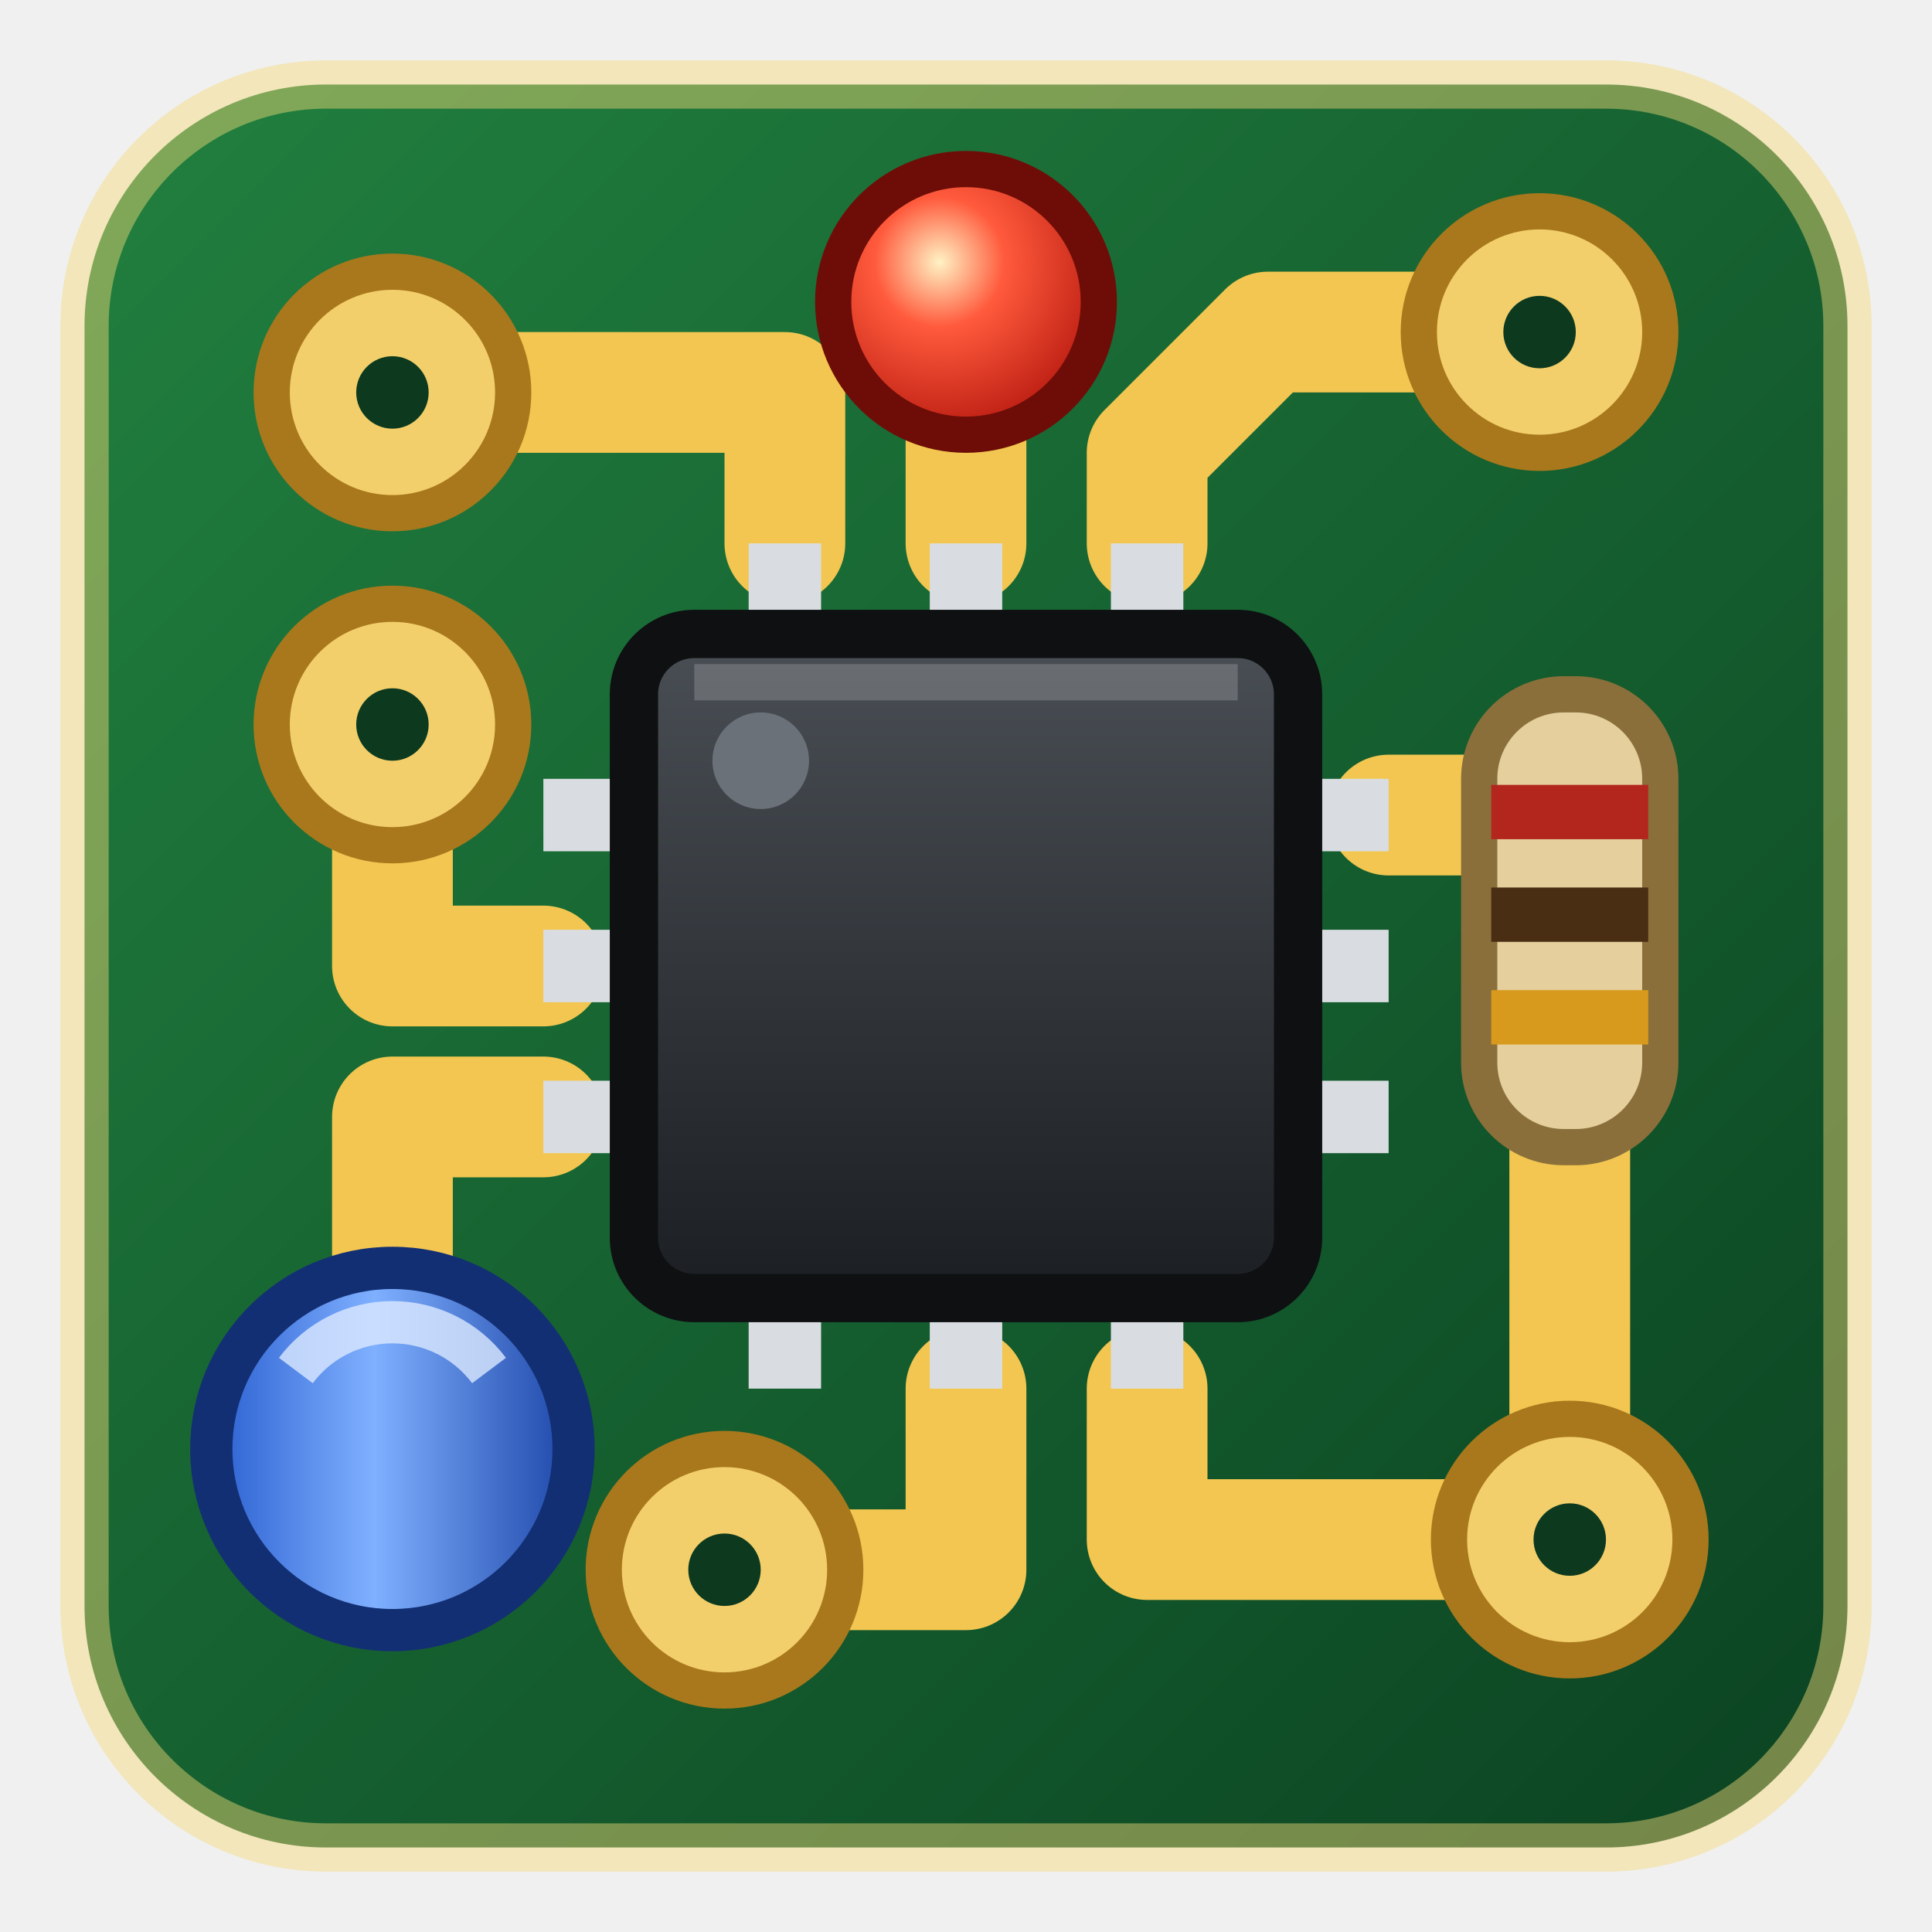
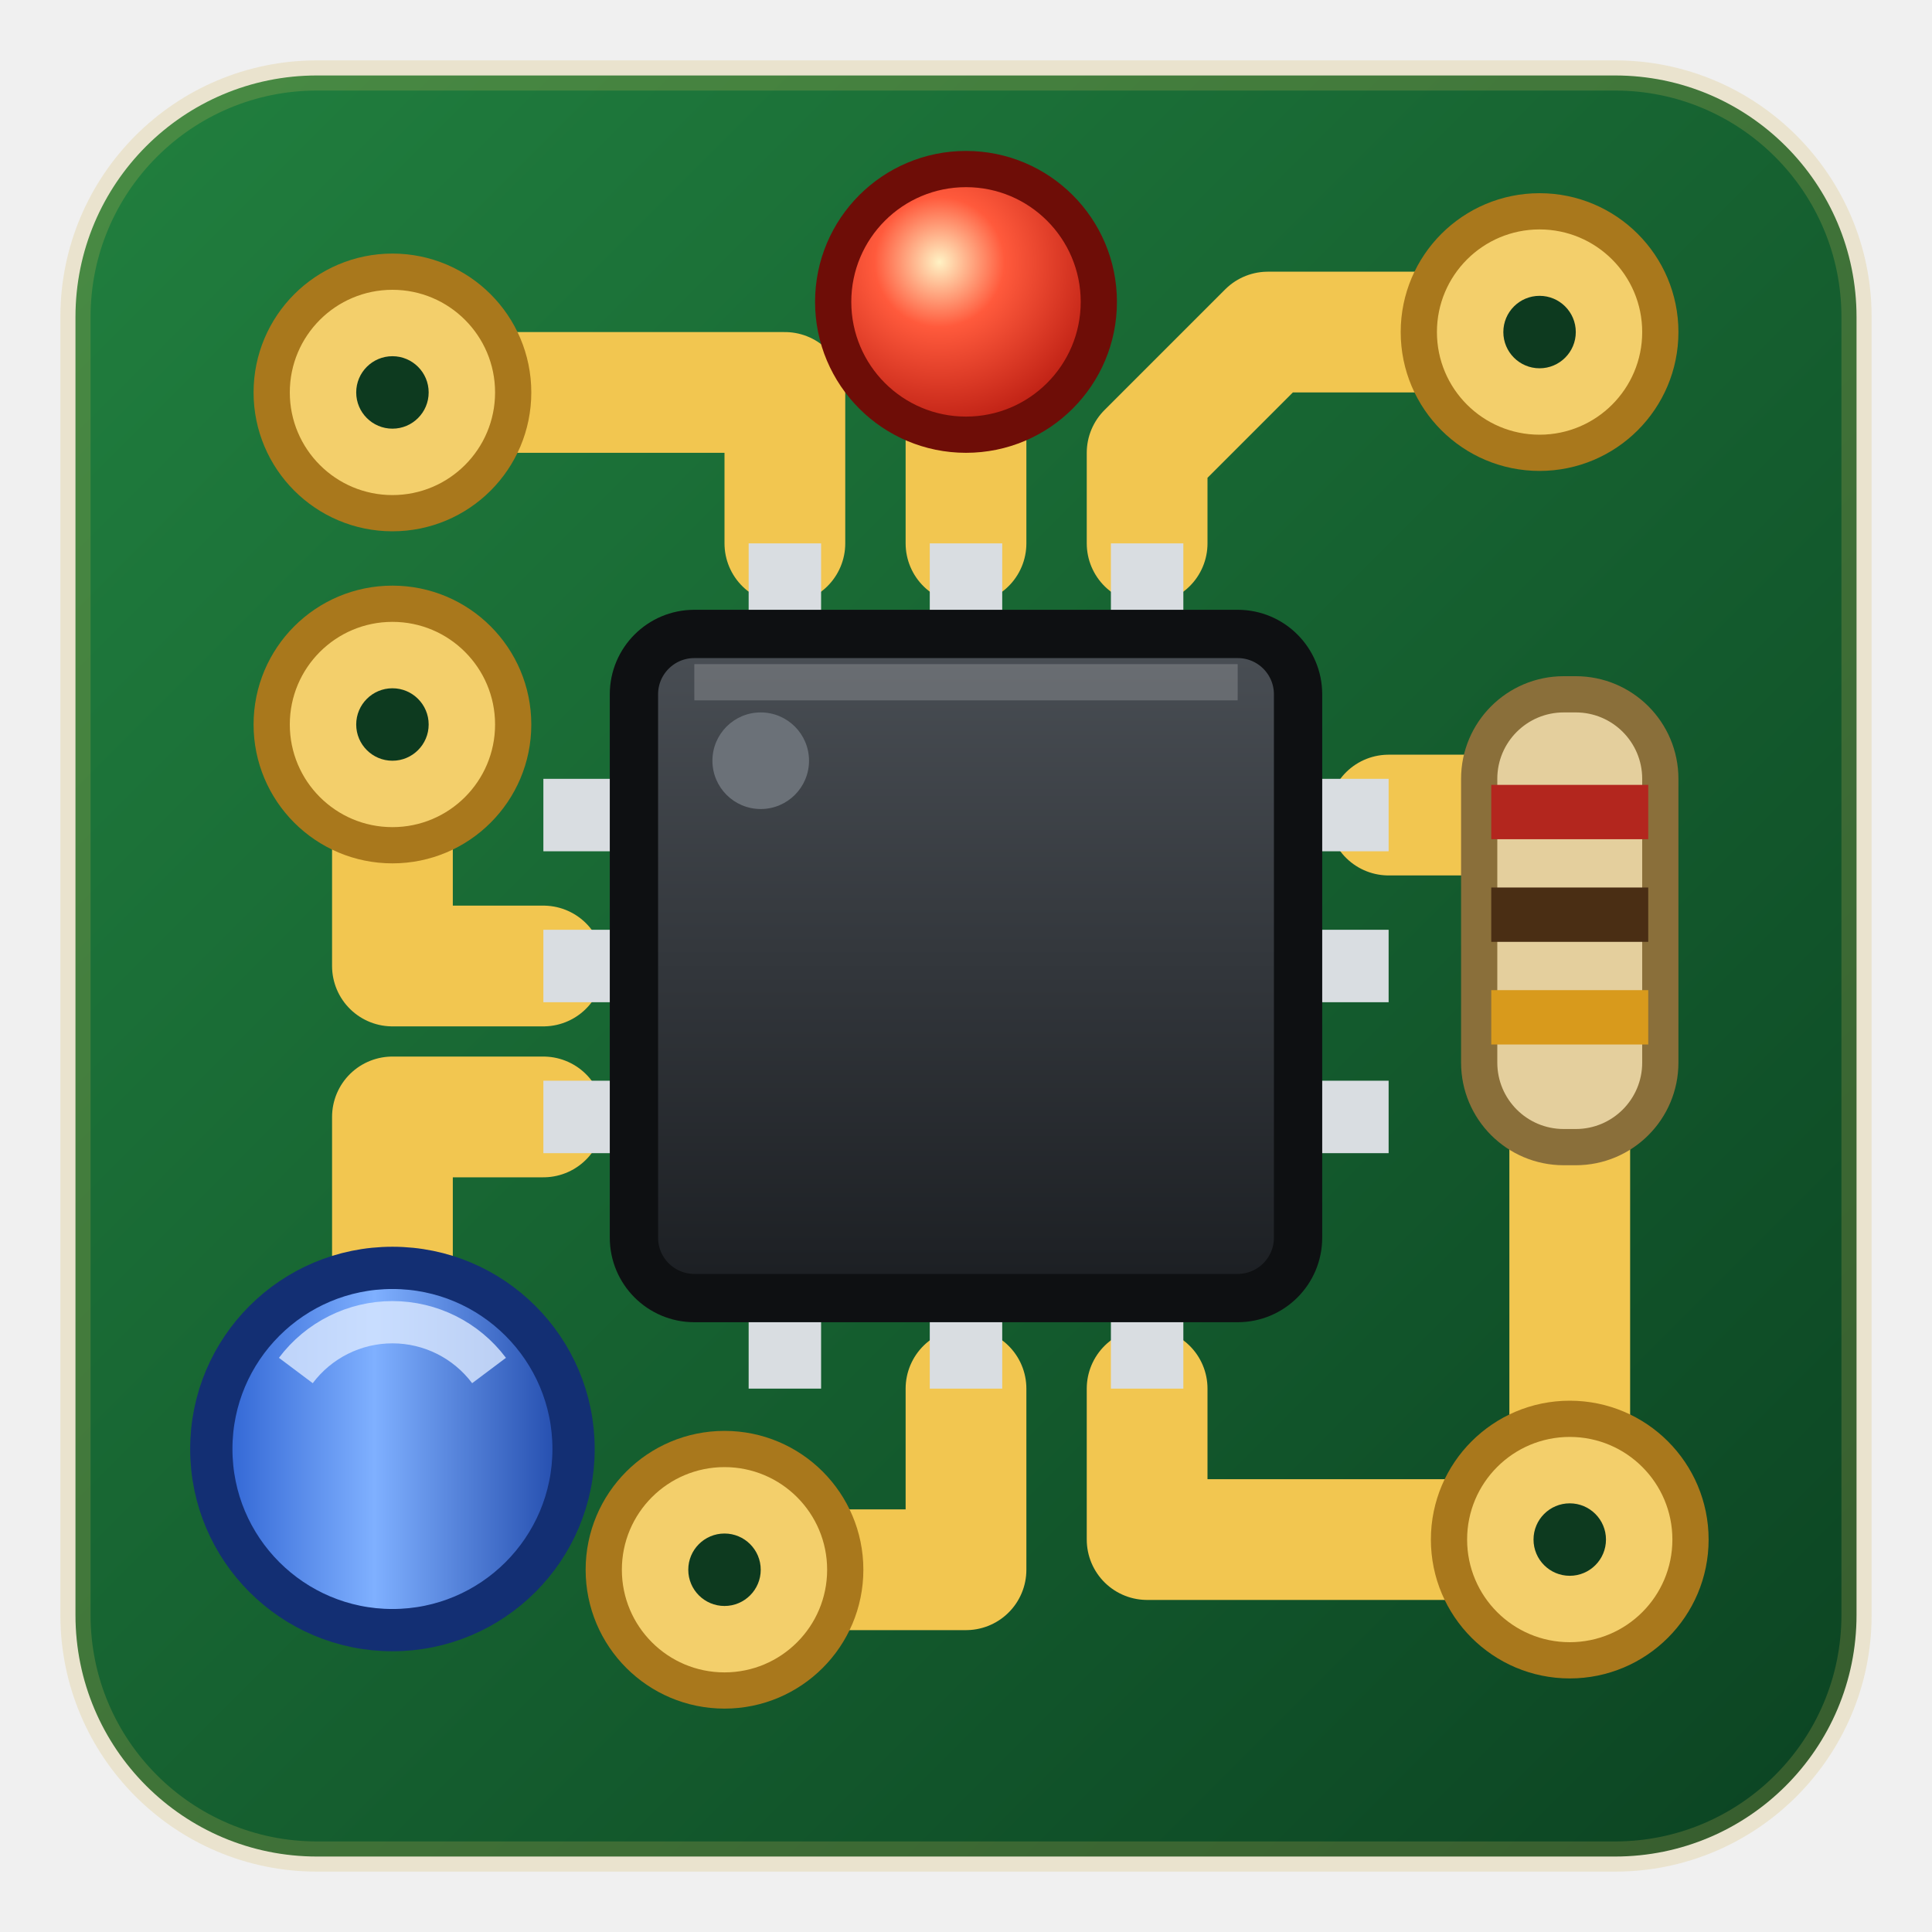
<svg xmlns="http://www.w3.org/2000/svg" viewBox="0 0 32 32" width="32" height="32">
  <defs>
    <linearGradient id="board" x1="0" y1="0" x2="1" y2="1">
      <stop offset="0" stop-color="#21803f" />
      <stop offset="1" stop-color="#0b4322" />
    </linearGradient>
    <linearGradient id="chip" x1="0" y1="0" x2="0" y2="1">
      <stop offset="0" stop-color="#4a4f55" />
      <stop offset="1" stop-color="#1b1e22" />
    </linearGradient>
    <linearGradient id="cap" x1="0" y1="0" x2="1" y2="0">
      <stop offset="0" stop-color="#2a5fd0" />
      <stop offset=".45" stop-color="#7fb0ff" />
      <stop offset="1" stop-color="#1d46a8" />
    </linearGradient>
    <radialGradient id="led" cx=".4" cy=".35" r=".7">
      <stop offset="0" stop-color="#fff2c4" />
      <stop offset=".35" stop-color="#ff5a3c" />
      <stop offset="1" stop-color="#b3160d" />
    </radialGradient>
  </defs>
-   <rect x="1.4" y="1.4" width="29.2" height="29.2" rx="4" fill="url(#board)" stroke="#f5d978" stroke-opacity=".45" stroke-width=".8" />
+   <rect x="1.25" y="1.25" width="29.5" height="29.5" rx="4" fill="url(#board)" stroke="#d9b85a" stroke-opacity=".22" stroke-width=".5" />
  <g fill="none" stroke="#f2c650" stroke-width="2" stroke-linecap="round" stroke-linejoin="round">
    <path d="M13 9V6.5H6.5" />
    <path d="M16 9V6" />
    <path d="M19 9V7.5l2-2h4.5" />
    <path d="M23 13.5h3" />
    <path d="M26 19v6.5" />
    <path d="M19 23v2.5h7" />
    <path d="M16 23v3h-4" />
    <path d="M9 16H6.5v-4" />
    <path d="M9 18.5H6.5v3" />
  </g>
  <g fill="#f3cf6b" stroke="#a9781c" stroke-width=".6">
    <circle cx="6.5" cy="6.5" r="2" />
    <circle cx="25.5" cy="5.5" r="2" />
    <circle cx="6.5" cy="12" r="2" />
    <circle cx="12" cy="26" r="2" />
    <circle cx="26" cy="25.5" r="2" />
  </g>
  <g fill="#0d3a1f">
    <circle cx="6.5" cy="6.5" r=".6" />
    <circle cx="25.5" cy="5.5" r=".6" />
    <circle cx="6.5" cy="12" r=".6" />
    <circle cx="12" cy="26" r=".6" />
    <circle cx="26" cy="25.5" r=".6" />
  </g>
  <g fill="#d9dde1">
    <rect x="12.4" y="9" width="1.2" height="2" />
    <rect x="15.4" y="9" width="1.2" height="2" />
    <rect x="18.4" y="9" width="1.2" height="2" />
    <rect x="12.4" y="21" width="1.2" height="2" />
    <rect x="15.4" y="21" width="1.2" height="2" />
    <rect x="18.4" y="21" width="1.2" height="2" />
    <rect x="9" y="12.9" width="2" height="1.2" />
    <rect x="9" y="15.4" width="2" height="1.2" />
    <rect x="9" y="17.9" width="2" height="1.2" />
    <rect x="21" y="12.9" width="2" height="1.2" />
    <rect x="21" y="15.4" width="2" height="1.2" />
    <rect x="21" y="17.9" width="2" height="1.2" />
  </g>
  <rect x="10.5" y="10.5" width="11" height="11" rx="1" fill="url(#chip)" stroke="#0e1012" stroke-width=".8" />
  <circle cx="12.6" cy="12.6" r=".8" fill="#6b7178" />
  <path d="M11.5 11.3h9" stroke="#fff" stroke-opacity=".18" stroke-width=".6" />
  <circle cx="6.5" cy="24" r="3" fill="url(#cap)" stroke="#132f73" stroke-width=".7" />
  <path d="M4.9 22.7a2 2 0 0 1 3.2 0" fill="none" stroke="#dbe8ff" stroke-width=".7" stroke-opacity=".8" />
  <rect x="24.5" y="11.5" width="3" height="7.5" rx="1.4" fill="#e4cf9d" stroke="#8a6f3a" stroke-width=".6" />
  <rect x="24.7" y="13" width="2.6" height=".9" fill="#b3261e" />
  <rect x="24.7" y="14.7" width="2.6" height=".9" fill="#4a2e14" />
  <rect x="24.7" y="16.4" width="2.6" height=".9" fill="#d89a1c" />
  <circle cx="16" cy="5" r="2.2" fill="url(#led)" stroke="#6e0d07" stroke-width=".6" />
</svg>
